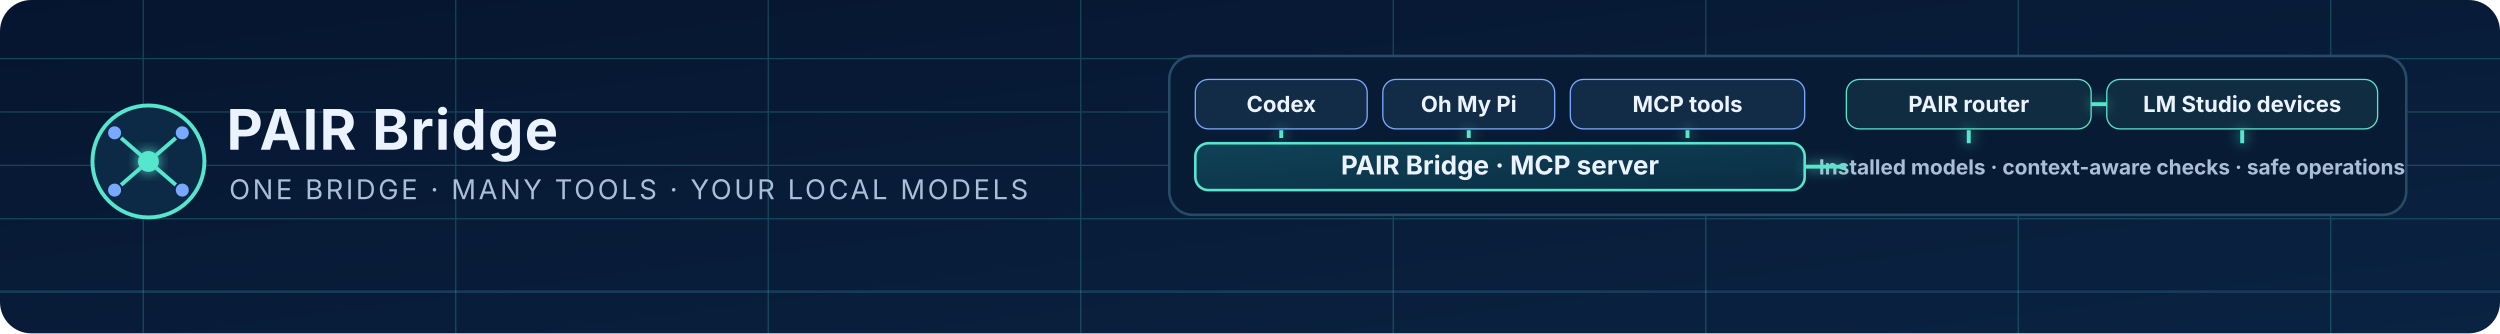
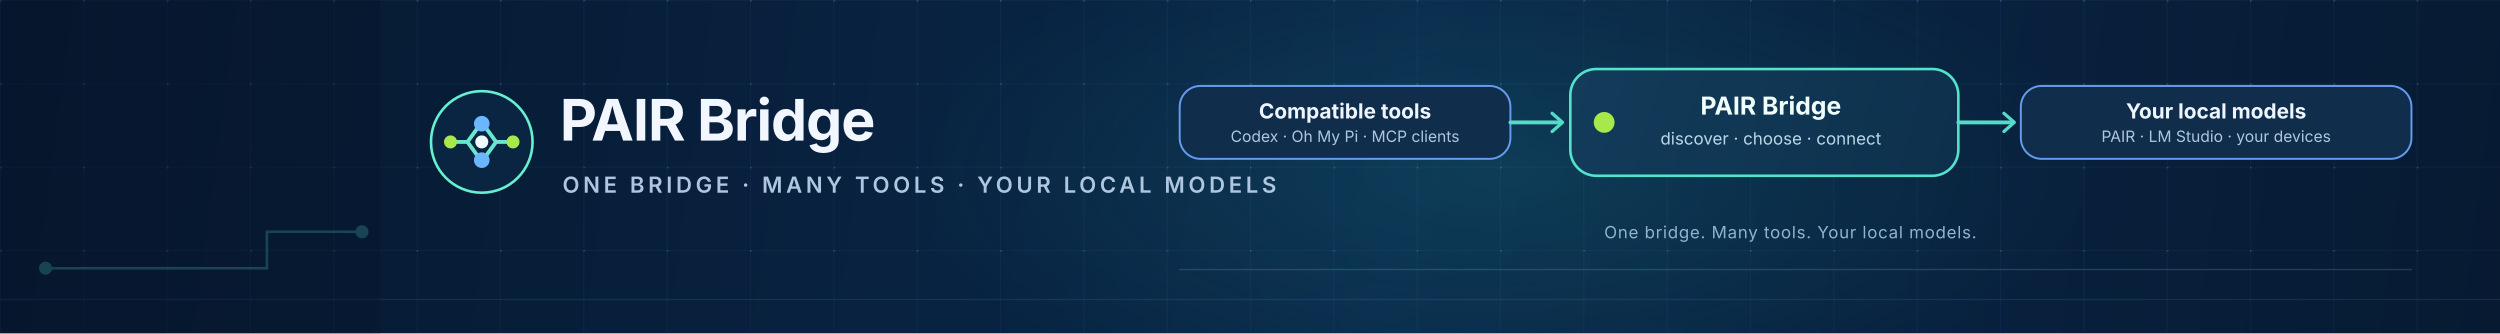
- <svg xmlns="http://www.w3.org/2000/svg" width="1920" height="256" viewBox="0 0 1920 256" role="img" aria-labelledby="title desc">
+ <svg xmlns="http://www.w3.org/2000/svg" width="1920" height="256" viewBox="0 0 1920 256" fill="none">
  <defs>
-     <linearGradient id="bg" x1="0" y1="0" x2="1" y2="1">
-       <stop stop-color="#06152f" />
-       <stop offset="1" stop-color="#0a2342" />
+     <linearGradient id="bg" x1="0" y1="0" x2="1920" y2="256" gradientUnits="userSpaceOnUse">
+       <stop stop-color="#06172D" />
+       <stop offset=".56" stop-color="#09284A" />
+       <stop offset="1" stop-color="#071A32" />
    </linearGradient>
-     <linearGradient id="bridge" x1="0" y1="0" x2="1" y2="1">
-       <stop stop-color="#104257" />
-       <stop offset="1" stop-color="#0a2d43" />
+     <linearGradient id="brand" x1="326" y1="62" x2="413" y2="150" gradientUnits="userSpaceOnUse">
+       <stop stop-color="#67F0D0" />
+       <stop offset="1" stop-color="#70AFFF" />
    </linearGradient>
-     <filter id="glow" x="-40%" y="-40%" width="180%" height="180%">
-       <feGaussianBlur stdDeviation="5" result="b" />
-       <feMerge>
-         <feMergeNode in="b" />
-         <feMergeNode in="SourceGraphic" />
-       </feMerge>
+     <linearGradient id="bridge" x1="1200" y1="82" x2="1504" y2="174" gradientUnits="userSpaceOnUse">
+       <stop stop-color="#123C5A" />
+       <stop offset="1" stop-color="#0D304C" />
+     </linearGradient>
+     <radialGradient id="glow" cx="0" cy="0" r="1" gradientTransform="matrix(460 0 0 190 1150 132)" gradientUnits="userSpaceOnUse">
+       <stop stop-color="#31DCC4" stop-opacity=".12" />
+       <stop offset="1" stop-color="#31DCC4" stop-opacity="0" />
+     </radialGradient>
+     <pattern id="grid" width="64" height="64" patternUnits="userSpaceOnUse">
+       <path d="M64 0H0v64" stroke="#7AB7E8" stroke-opacity=".075" />
+       <circle cx="0" cy="0" r="1.6" fill="#7AB7E8" fill-opacity=".2" />
+     </pattern>
+     <filter id="soft" x="-30%" y="-30%" width="160%" height="160%">
+       <feGaussianBlur stdDeviation="12" />
    </filter>
  </defs>
-   <rect width="1920" height="256" rx="24" fill="url(#bg)" />
-   <path d="M0 224H1920" stroke="#173b5a" stroke-width="2" />
-   <g opacity=".23" stroke="#46dfce" fill="none">
-     <path d="M0 45H1920M0 86H1920M0 127H1920M0 168H1920" />
-     <path d="M110 0V256M350 0V256M590 0V256M830 0V256M1070 0V256M1310 0V256M1550 0V256M1790 0V256" />
+   <path fill="url(#bg)" d="M0 0h1920v256H0z" />
+   <path fill="url(#grid)" d="M0 0h1920v256H0z" />
+   <ellipse cx="1150" cy="132" fill="url(#glow)" rx="460" ry="190" />
+   <path d="M0 230h1920" stroke="#72A7D4" stroke-opacity=".13" />
+   <g opacity=".34" stroke="#58DCCB" stroke-width="2">
+     <path d="M35 206h170v-28h73" />
+     <circle cx="35" cy="206" r="4" fill="#58DCCB" />
+     <circle cx="278" cy="178" r="4" fill="#58DCCB" />
  </g>
-   <g font-family="Inter,Segoe UI,Arial,sans-serif" fill="#eaf3ff">
-     <g transform="translate(64 40)">
-       <circle cx="50" cy="84" r="43" fill="#0c2945" stroke="#56e6ce" stroke-width="3" />
-       <circle cx="50" cy="84" r="8" fill="#56e6ce" filter="url(#glow)" />
-       <circle cx="24" cy="62" r="5" fill="#78a9ff" />
-       <circle cx="76" cy="62" r="5" fill="#78a9ff" />
-       <circle cx="24" cy="106" r="5" fill="#78a9ff" />
-       <circle cx="76" cy="106" r="5" fill="#78a9ff" />
-       <path d="M29 66L44 79M71 66L56 79M29 102L44 89M71 102L56 89" stroke="#56e6ce" stroke-width="3" />
-       <text x="110" y="75" font-size="43" font-weight="750" letter-spacing="1">PAIR Bridge</text>
-       <text x="112" y="113" font-size="21" fill="#a9bfd7" letter-spacing="2">ONE BRIDGE · MANY TOOLS · YOUR LOCAL MODELS</text>
-     </g>
-     <g transform="translate(898 43)">
-       <rect width="950" height="122" rx="18" fill="#071b34" stroke="#274a68" stroke-width="2" />
-       <g font-size="17" font-weight="650" text-anchor="middle">
-         <rect x="20" y="18" width="132" height="38" rx="10" fill="#122b46" stroke="#7baaff" />
-         <text x="86" y="43">Codex</text>
-         <rect x="164" y="18" width="132" height="38" rx="10" fill="#122b46" stroke="#7baaff" />
-         <text x="230" y="43">Oh My Pi</text>
-         <rect x="308" y="18" width="180" height="38" rx="10" fill="#122b46" stroke="#7baaff" />
-         <text x="398" y="43">MCP tools</text>
-         <rect x="20" y="67" width="468" height="36" rx="10" fill="url(#bridge)" stroke="#56e6ce" stroke-width="2" />
-         <text x="254" y="91" font-size="20">PAIR Bridge · MCP server</text>
-         <rect x="520" y="18" width="188" height="38" rx="10" fill="#102c40" stroke="#56e6ce" />
-         <text x="614" y="43">PAIR router</text>
-         <rect x="720" y="18" width="208" height="38" rx="10" fill="#102c40" stroke="#56e6ce" />
-         <text x="824" y="43">LM Studio devices</text>
-         <text x="724" y="91" font-size="16" fill="#a9bfd7">Installed models · context-aware checks · safe operations</text>
-       </g>
-       <g fill="none" stroke="#56e6ce" stroke-width="3" filter="url(#glow)">
-         <path d="M86 57V63M230 57V63M398 57V63M488 85H510M614 57V67M824 57V67" />
-         <path d="M510 85H520M510 85V85M708 37H720" />
-       </g>
-     </g>
+   <path d="M0 0h292v256H0z" fill="#06172D" fill-opacity=".34" />
+   <g transform="translate(330 69)">
+     <circle cx="40" cy="40" r="39" fill="#0A2542" stroke="url(#brand)" stroke-width="2" />
+     <path d="M17 40h12m22 0h12M29 40l8-11m6 0 8 11M29 40l8 11m6 0 8-11" stroke="#67E8CE" stroke-width="3" stroke-linecap="round" stroke-linejoin="round" />
+     <circle cx="16" cy="40" r="5" fill="#A7E84B" />
+     <circle cx="64" cy="40" r="5" fill="#A7E84B" />
+     <circle cx="40" cy="26" r="6" fill="#6CB6FF" />
+     <circle cx="40" cy="54" r="6" fill="#6CB6FF" />
+     <circle cx="40" cy="40" r="5" fill="#F0FBFF" />
  </g>
+   <text x="430" y="108" fill="#F2F7FF" font-family="Inter, SF Pro Display, Segoe UI, sans-serif" font-size="44" font-weight="700" letter-spacing="-.8">PAIR Bridge</text>
+   <text x="432" y="148" fill="#AFC6E0" font-family="Inter, SF Pro Display, Segoe UI, sans-serif" font-size="17" font-weight="600" letter-spacing="2.8">ONE BRIDGE · MANY TOOLS · YOUR LOCAL MODELS</text>
+   <g font-family="Inter, SF Pro Display, Segoe UI, sans-serif" text-anchor="middle">
+     <rect x="906" y="66" width="254" height="56" rx="16" fill="#102D4B" stroke="#6FA9FF" stroke-opacity=".9" stroke-width="1.5" />
+     <text x="1033" y="91" fill="#EDF5FF" font-size="16" font-weight="700">Compatible tools</text>
+     <text x="1033" y="109" fill="#AFC6E0" font-size="12">Codex · Oh My Pi · MCP clients</text>
+     <path d="M1160 94h39" stroke="#54DCCB" stroke-width="3" stroke-linecap="round" />
+     <path d="m1192 87 8 7-8 7" stroke="#54DCCB" stroke-width="2.5" stroke-linecap="round" stroke-linejoin="round" />
+     <rect x="1206" y="53" width="298" height="82" rx="20" fill="url(#bridge)" stroke="#53E3CB" stroke-width="2" />
+     <circle cx="1232" cy="94" r="8" fill="#A7E84B" />
+     <text x="1360" y="88" fill="#F1FFFC" font-size="19" font-weight="700">PAIR Bridge</text>
+     <text x="1360" y="111" fill="#B9D8E7" font-size="13">discover · choose · connect</text>
+     <path d="M1504 94h42" stroke="#54DCCB" stroke-width="3" stroke-linecap="round" />
+     <path d="m1539 87 8 7-8 7" stroke="#54DCCB" stroke-width="2.5" stroke-linecap="round" stroke-linejoin="round" />
+     <rect x="1552" y="66" width="300" height="56" rx="16" fill="#102D4B" stroke="#6FA9FF" stroke-opacity=".9" stroke-width="1.5" />
+     <text x="1702" y="91" fill="#EDF5FF" font-size="16" font-weight="700">Your local models</text>
+     <text x="1702" y="109" fill="#AFC6E0" font-size="12">PAIR · LM Studio · your devices</text>
+   </g>
+   <text x="1375" y="183" fill="#8FB3D2" font-family="Inter, SF Pro Display, Segoe UI, sans-serif" font-size="13" text-anchor="middle" letter-spacing=".55">One bridge. Many tools. Your local models.</text>
+   <path d="M906 207h946" stroke="#4AAEBC" stroke-opacity=".26" stroke-linecap="round" />
</svg>
